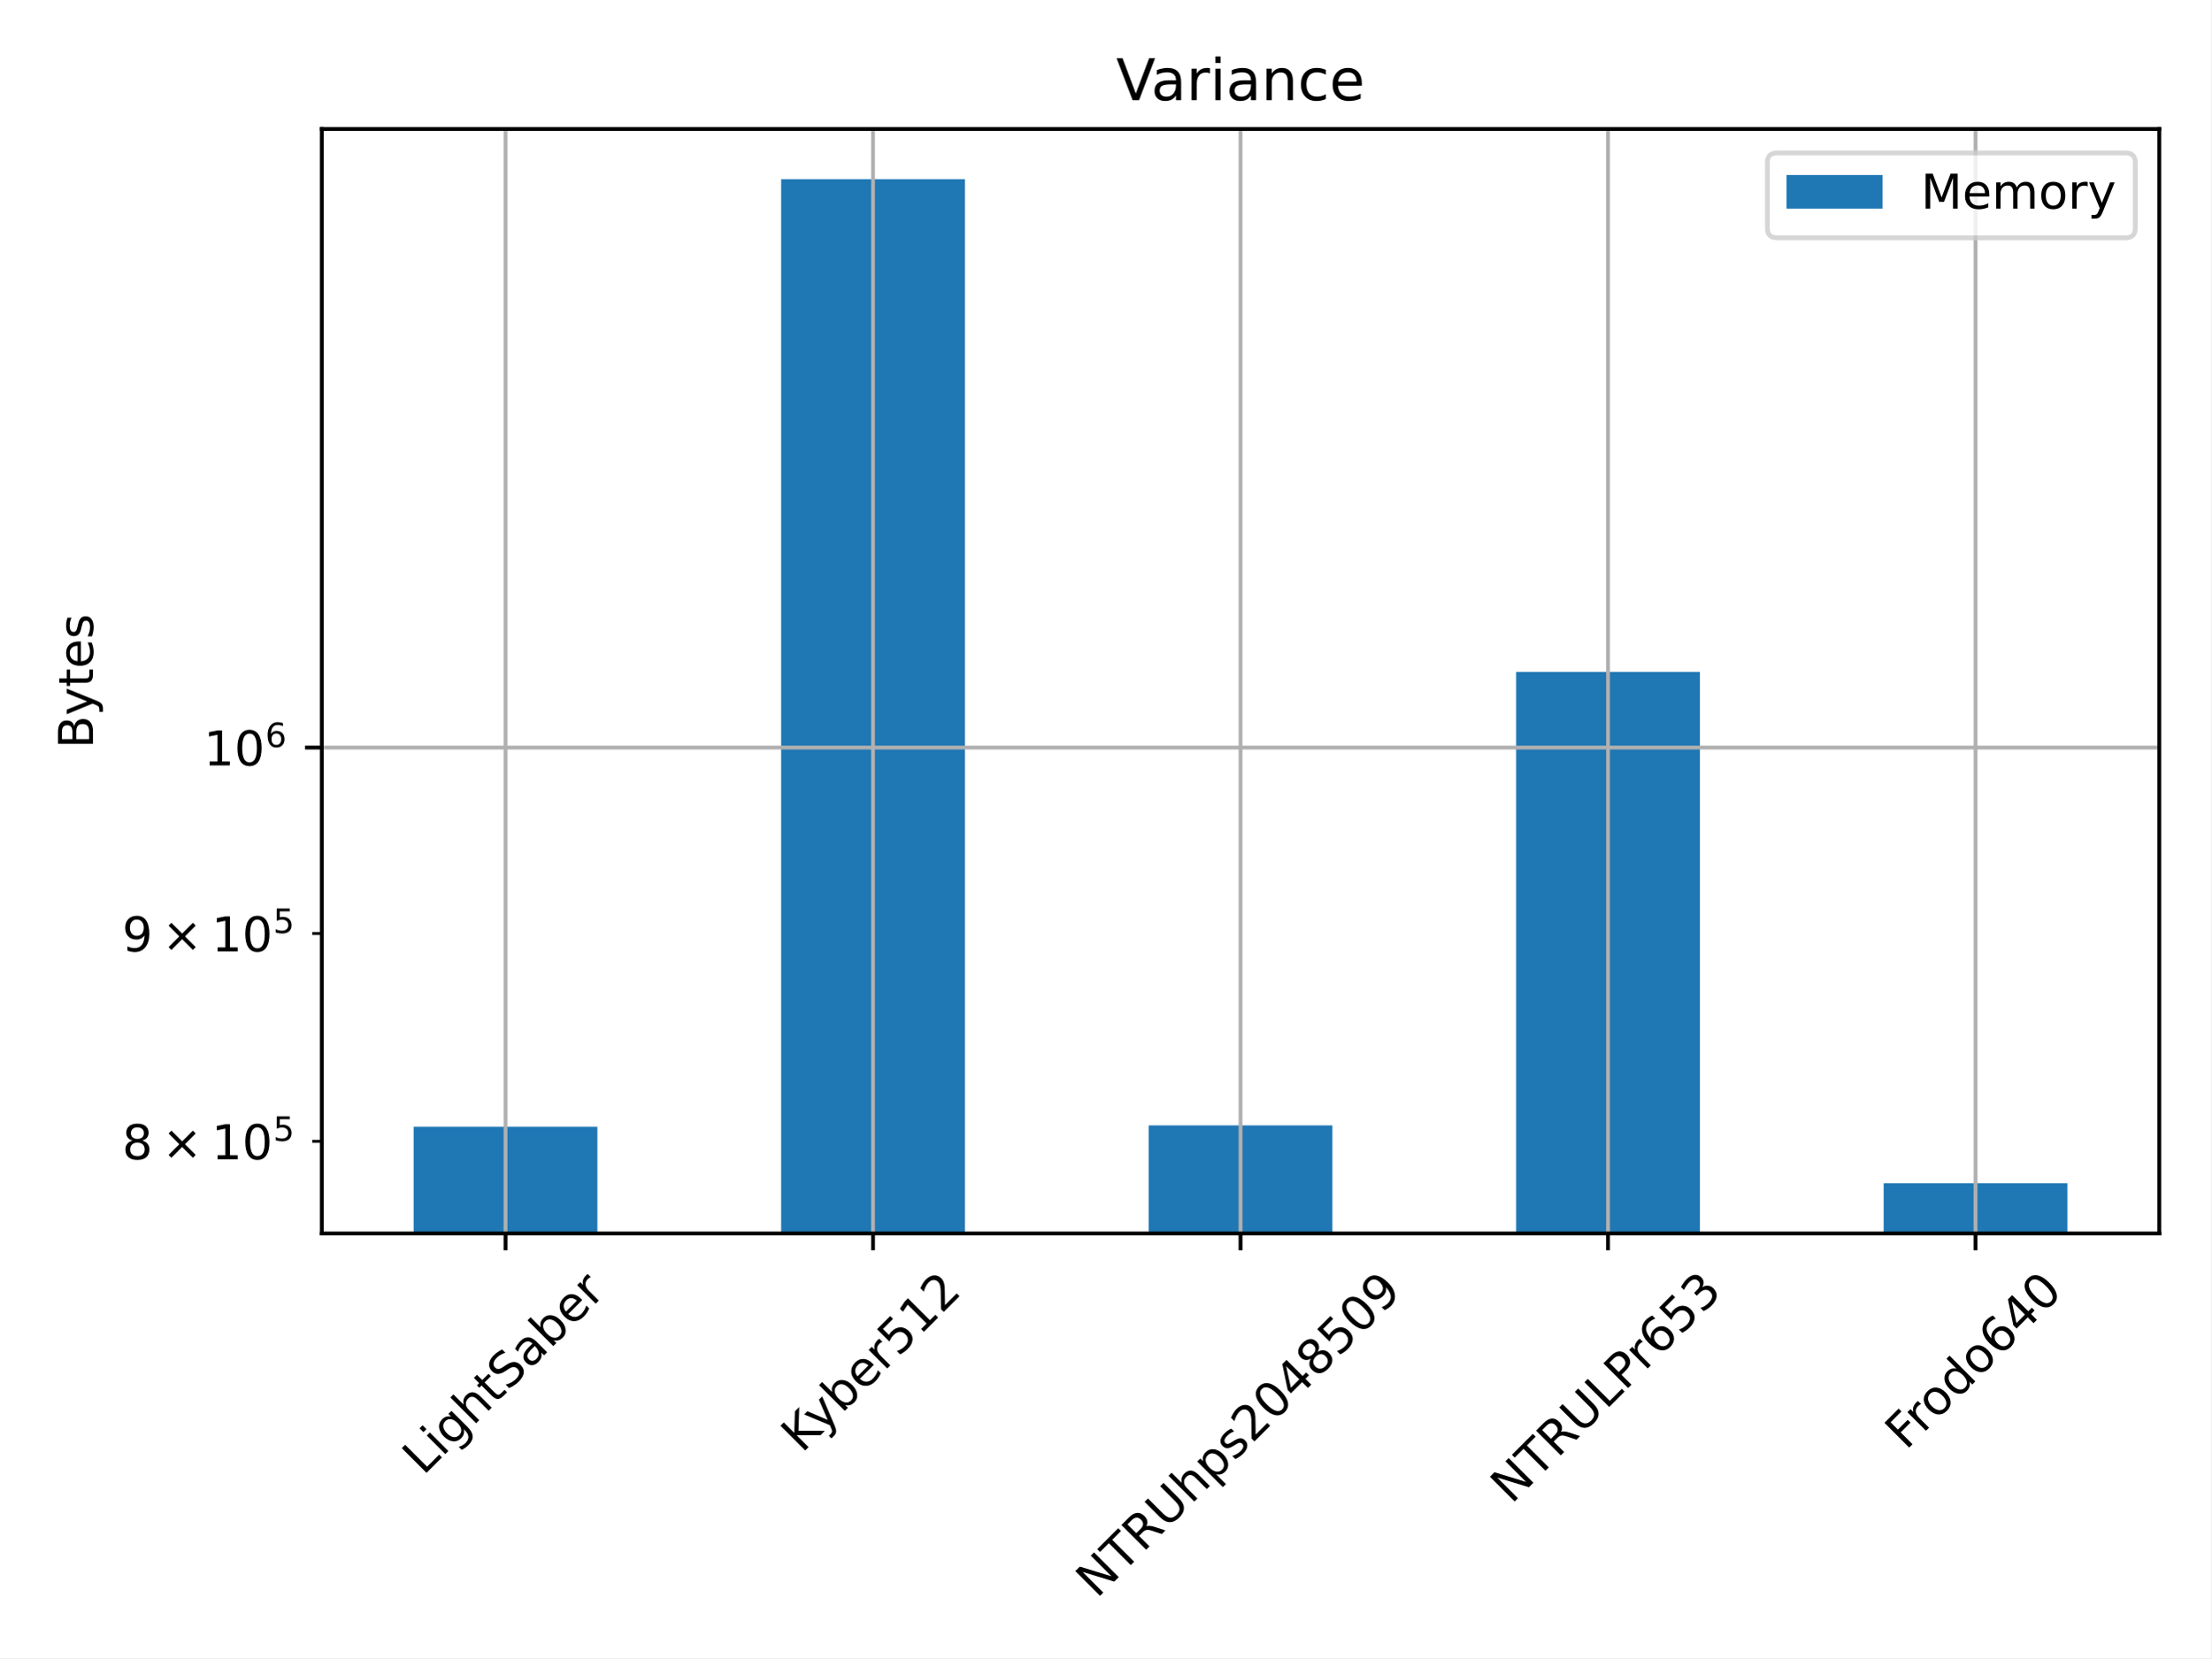
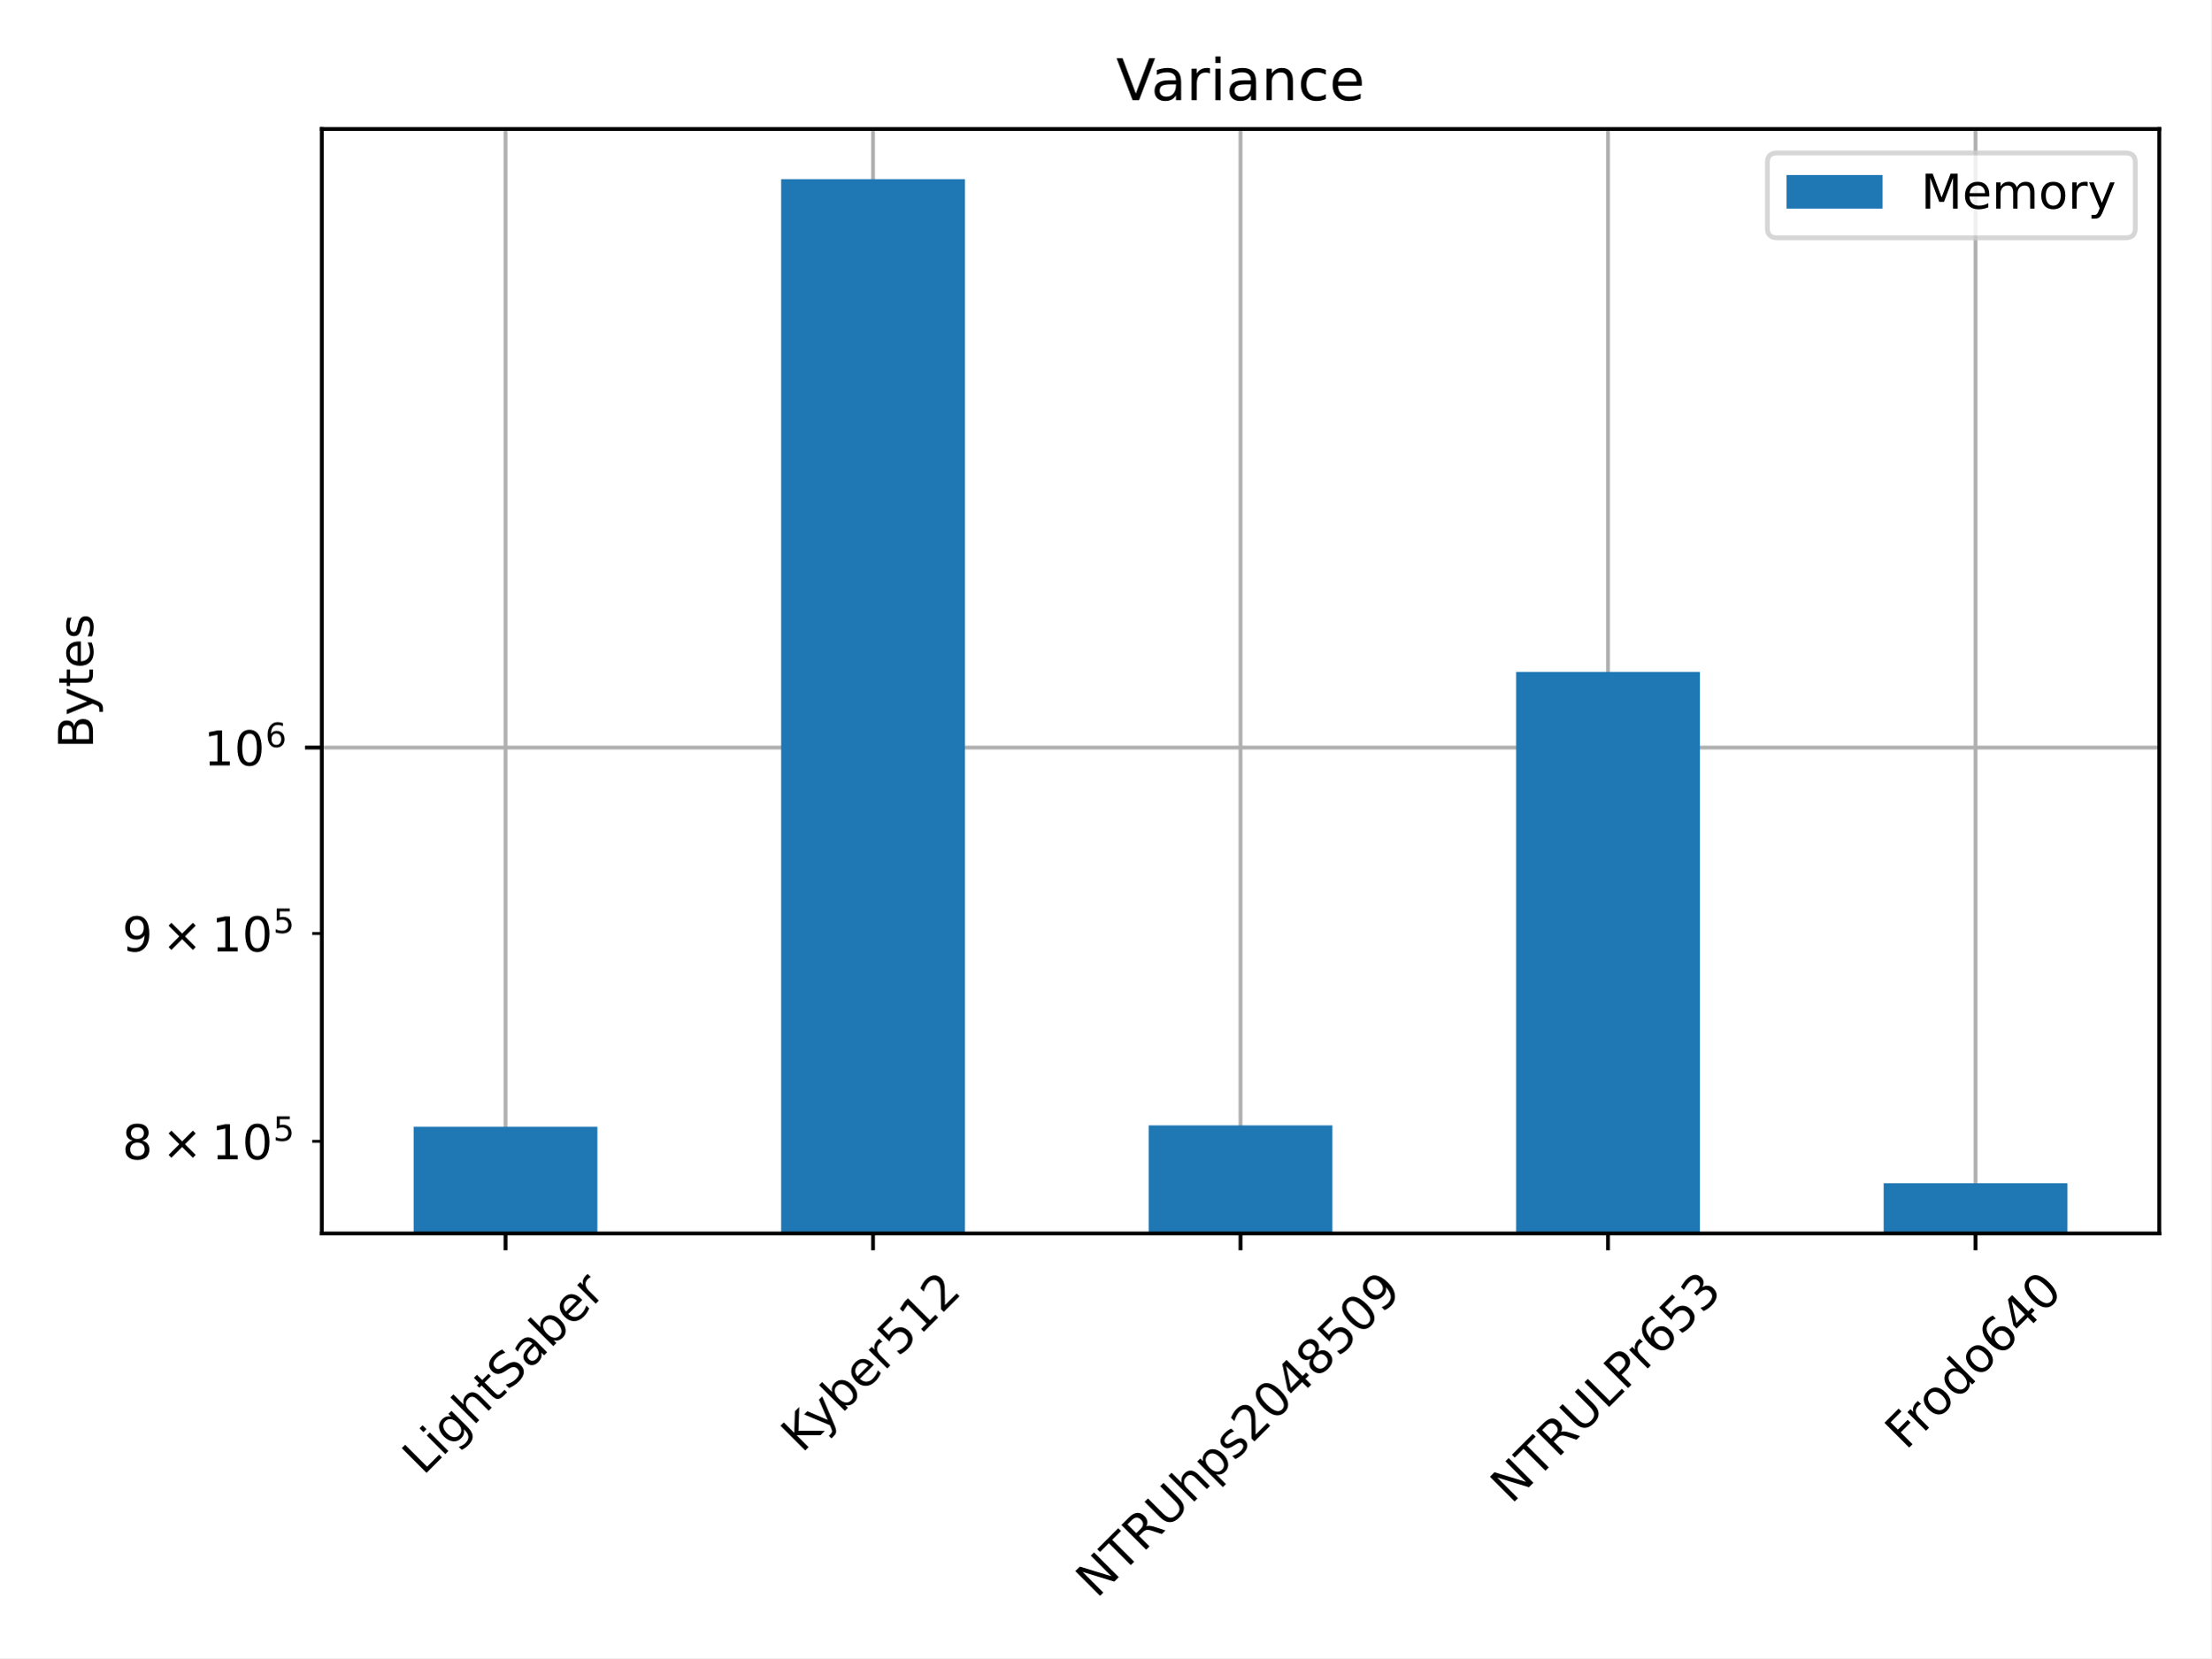
<svg xmlns="http://www.w3.org/2000/svg" xmlns:xlink="http://www.w3.org/1999/xlink" height="345.6pt" version="1.1" viewBox="0 0 460.8 345.6" width="460.8pt">
  <defs>
    <style type="text/css">*{stroke-linecap:butt;stroke-linejoin:round;}</style>
  </defs>
  <g id="figure_1">
    <g id="patch_1">
      <path d="M 0 345.6  L 460.8 345.6  L 460.8 0  L 0 0  z " style="fill:#ffffff;" />
    </g>
    <g id="axes_1">
      <g id="patch_2">
        <path d="M 67.055 257.096  L 450 257.096  L 450 26.88  L 67.055 26.88  z " style="fill:#ffffff;" />
      </g>
-       <g id="patch_3">
-         <path clip-path="url(#pfe0efc671c)" d="M 86.203 852179.202  L 124.497 852179.202  L 124.497 234.86  L 86.203 234.86  z " style="fill:#1f77b4;" />
-       </g>
-       <g id="patch_4">
-         <path clip-path="url(#pfe0efc671c)" d="M 162.792 852179.202  L 201.086 852179.202  L 201.086 37.344  L 162.792 37.344  z " style="fill:#1f77b4;" />
-       </g>
-       <g id="patch_5">
-         <path clip-path="url(#pfe0efc671c)" d="M 239.381 852179.202  L 277.675 852179.202  L 277.675 234.569  L 239.381 234.569  z " style="fill:#1f77b4;" />
-       </g>
-       <g id="patch_6">
-         <path clip-path="url(#pfe0efc671c)" d="M 315.969 852179.202  L 354.264 852179.202  L 354.264 140.051  L 315.969 140.051  z " style="fill:#1f77b4;" />
-       </g>
-       <g id="patch_7">
-         <path clip-path="url(#pfe0efc671c)" d="M 392.558 852179.202  L 430.853 852179.202  L 430.853 246.632  L 392.558 246.632  z " style="fill:#1f77b4;" />
-       </g>
      <g id="matplotlib.axis_1">
        <g id="xtick_1">
          <g id="line2d_1">
-             <path clip-path="url(#pfe0efc671c)" d="M 105.35 257.096  L 105.35 26.88  " style="fill:none;stroke:#b0b0b0;stroke-linecap:square;stroke-width:0.8;" />
+             <path clip-path="url(#p434afa854a)" d="M 105.35 257.096  L 105.35 26.88  " style="fill:none;stroke:#b0b0b0;stroke-linecap:square;stroke-width:0.8;" />
          </g>
          <g id="line2d_2">
            <defs>
-               <path d="M 0 0  L 0 3.5  " id="mba4f8ce46e" style="stroke:#000000;stroke-width:0.8;" />
-             </defs>
-             <g>
-               <use style="stroke:#000000;stroke-width:0.8;" x="105.35" xlink:href="#mba4f8ce46e" y="257.096" />
+               <path d="M 0 0  L 0 3.5  " id="m2028605ac9" style="stroke:#000000;stroke-width:0.8;" />
+             </defs>
+             <g>
+               <use style="stroke:#000000;stroke-width:0.8;" x="105.35" xlink:href="#m2028605ac9" y="257.096" />
            </g>
          </g>
          <g id="text_1">
            <g transform="translate(88.19321 307.6851)rotate(-45)scale(0.1 -0.1)">
              <defs>
                <path d="M 9.812 72.906  L 19.672 72.906  L 19.672 8.297  L 55.172 8.297  L 55.172 0  L 9.812 0  z " id="DejaVuSans-76" />
                <path d="M 9.422 54.688  L 18.406 54.688  L 18.406 0  L 9.422 0  z M 9.422 75.984  L 18.406 75.984  L 18.406 64.594  L 9.422 64.594  z " id="DejaVuSans-105" />
                <path d="M 45.406 27.984  Q 45.406 37.75 41.375 43.109  Q 37.359 48.484 30.078 48.484  Q 22.859 48.484 18.828 43.109  Q 14.797 37.75 14.797 27.984  Q 14.797 18.266 18.828 12.891  Q 22.859 7.516 30.078 7.516  Q 37.359 7.516 41.375 12.891  Q 45.406 18.266 45.406 27.984  z M 54.391 6.781  Q 54.391 -7.172 48.188 -13.984  Q 42 -20.797 29.203 -20.797  Q 24.469 -20.797 20.266 -20.094  Q 16.062 -19.391 12.109 -17.922  L 12.109 -9.188  Q 16.062 -11.328 19.922 -12.344  Q 23.781 -13.375 27.781 -13.375  Q 36.625 -13.375 41.016 -8.766  Q 45.406 -4.156 45.406 5.172  L 45.406 9.625  Q 42.625 4.781 38.281 2.391  Q 33.938 0 27.875 0  Q 17.828 0 11.672 7.656  Q 5.516 15.328 5.516 27.984  Q 5.516 40.672 11.672 48.328  Q 17.828 56 27.875 56  Q 33.938 56 38.281 53.609  Q 42.625 51.219 45.406 46.391  L 45.406 54.688  L 54.391 54.688  z " id="DejaVuSans-103" />
                <path d="M 54.891 33.016  L 54.891 0  L 45.906 0  L 45.906 32.719  Q 45.906 40.484 42.875 44.328  Q 39.844 48.188 33.797 48.188  Q 26.516 48.188 22.312 43.547  Q 18.109 38.922 18.109 30.906  L 18.109 0  L 9.078 0  L 9.078 75.984  L 18.109 75.984  L 18.109 46.188  Q 21.344 51.125 25.703 53.562  Q 30.078 56 35.797 56  Q 45.219 56 50.047 50.172  Q 54.891 44.344 54.891 33.016  z " id="DejaVuSans-104" />
                <path d="M 18.312 70.219  L 18.312 54.688  L 36.812 54.688  L 36.812 47.703  L 18.312 47.703  L 18.312 18.016  Q 18.312 11.328 20.141 9.422  Q 21.969 7.516 27.594 7.516  L 36.812 7.516  L 36.812 0  L 27.594 0  Q 17.188 0 13.234 3.875  Q 9.281 7.766 9.281 18.016  L 9.281 47.703  L 2.688 47.703  L 2.688 54.688  L 9.281 54.688  L 9.281 70.219  z " id="DejaVuSans-116" />
                <path d="M 53.516 70.516  L 53.516 60.891  Q 47.906 63.578 42.922 64.891  Q 37.938 66.219 33.297 66.219  Q 25.25 66.219 20.875 63.094  Q 16.5 59.969 16.5 54.203  Q 16.5 49.359 19.406 46.891  Q 22.312 44.438 30.422 42.922  L 36.375 41.703  Q 47.406 39.594 52.656 34.297  Q 57.906 29 57.906 20.125  Q 57.906 9.516 50.797 4.047  Q 43.703 -1.422 29.984 -1.422  Q 24.812 -1.422 18.969 -0.25  Q 13.141 0.922 6.891 3.219  L 6.891 13.375  Q 12.891 10.016 18.656 8.297  Q 24.422 6.594 29.984 6.594  Q 38.422 6.594 43.016 9.906  Q 47.609 13.234 47.609 19.391  Q 47.609 24.75 44.312 27.781  Q 41.016 30.812 33.5 32.328  L 27.484 33.5  Q 16.453 35.688 11.516 40.375  Q 6.594 45.062 6.594 53.422  Q 6.594 63.094 13.406 68.656  Q 20.219 74.219 32.172 74.219  Q 37.312 74.219 42.625 73.281  Q 47.953 72.359 53.516 70.516  z " id="DejaVuSans-83" />
                <path d="M 34.281 27.484  Q 23.391 27.484 19.188 25  Q 14.984 22.516 14.984 16.5  Q 14.984 11.719 18.141 8.906  Q 21.297 6.109 26.703 6.109  Q 34.188 6.109 38.703 11.406  Q 43.219 16.703 43.219 25.484  L 43.219 27.484  z M 52.203 31.203  L 52.203 0  L 43.219 0  L 43.219 8.297  Q 40.141 3.328 35.547 0.953  Q 30.953 -1.422 24.312 -1.422  Q 15.922 -1.422 10.953 3.297  Q 6 8.016 6 15.922  Q 6 25.141 12.172 29.828  Q 18.359 34.516 30.609 34.516  L 43.219 34.516  L 43.219 35.406  Q 43.219 41.609 39.141 45  Q 35.062 48.391 27.688 48.391  Q 23 48.391 18.547 47.266  Q 14.109 46.141 10.016 43.891  L 10.016 52.203  Q 14.938 54.109 19.578 55.047  Q 24.219 56 28.609 56  Q 40.484 56 46.344 49.844  Q 52.203 43.703 52.203 31.203  z " id="DejaVuSans-97" />
                <path d="M 48.688 27.297  Q 48.688 37.203 44.609 42.844  Q 40.531 48.484 33.406 48.484  Q 26.266 48.484 22.188 42.844  Q 18.109 37.203 18.109 27.297  Q 18.109 17.391 22.188 11.75  Q 26.266 6.109 33.406 6.109  Q 40.531 6.109 44.609 11.75  Q 48.688 17.391 48.688 27.297  z M 18.109 46.391  Q 20.953 51.266 25.266 53.625  Q 29.594 56 35.594 56  Q 45.562 56 51.781 48.094  Q 58.016 40.188 58.016 27.297  Q 58.016 14.406 51.781 6.484  Q 45.562 -1.422 35.594 -1.422  Q 29.594 -1.422 25.266 0.953  Q 20.953 3.328 18.109 8.203  L 18.109 0  L 9.078 0  L 9.078 75.984  L 18.109 75.984  z " id="DejaVuSans-98" />
                <path d="M 56.203 29.594  L 56.203 25.203  L 14.891 25.203  Q 15.484 15.922 20.484 11.062  Q 25.484 6.203 34.422 6.203  Q 39.594 6.203 44.453 7.469  Q 49.312 8.734 54.109 11.281  L 54.109 2.781  Q 49.266 0.734 44.188 -0.344  Q 39.109 -1.422 33.891 -1.422  Q 20.797 -1.422 13.156 6.188  Q 5.516 13.812 5.516 26.812  Q 5.516 40.234 12.766 48.109  Q 20.016 56 32.328 56  Q 43.359 56 49.781 48.891  Q 56.203 41.797 56.203 29.594  z M 47.219 32.234  Q 47.125 39.594 43.094 43.984  Q 39.062 48.391 32.422 48.391  Q 24.906 48.391 20.391 44.141  Q 15.875 39.891 15.188 32.172  z " id="DejaVuSans-101" />
                <path d="M 41.109 46.297  Q 39.594 47.172 37.812 47.578  Q 36.031 48 33.891 48  Q 26.266 48 22.188 43.047  Q 18.109 38.094 18.109 28.812  L 18.109 0  L 9.078 0  L 9.078 54.688  L 18.109 54.688  L 18.109 46.188  Q 20.953 51.172 25.484 53.578  Q 30.031 56 36.531 56  Q 37.453 56 38.578 55.875  Q 39.703 55.766 41.062 55.516  z " id="DejaVuSans-114" />
              </defs>
              <use xlink:href="#DejaVuSans-76" />
              <use x="55.713" xlink:href="#DejaVuSans-105" />
              <use x="83.496" xlink:href="#DejaVuSans-103" />
              <use x="146.973" xlink:href="#DejaVuSans-104" />
              <use x="210.352" xlink:href="#DejaVuSans-116" />
              <use x="249.561" xlink:href="#DejaVuSans-83" />
              <use x="313.037" xlink:href="#DejaVuSans-97" />
              <use x="374.316" xlink:href="#DejaVuSans-98" />
              <use x="437.793" xlink:href="#DejaVuSans-101" />
              <use x="499.316" xlink:href="#DejaVuSans-114" />
            </g>
          </g>
        </g>
        <g id="xtick_2">
          <g id="line2d_3">
-             <path clip-path="url(#pfe0efc671c)" d="M 181.939 257.096  L 181.939 26.88  " style="fill:none;stroke:#b0b0b0;stroke-linecap:square;stroke-width:0.8;" />
+             <path clip-path="url(#p434afa854a)" d="M 181.939 257.096  L 181.939 26.88  " style="fill:none;stroke:#b0b0b0;stroke-linecap:square;stroke-width:0.8;" />
          </g>
          <g id="line2d_4">
            <g>
-               <use style="stroke:#000000;stroke-width:0.8;" x="181.939" xlink:href="#mba4f8ce46e" y="257.096" />
+               <use style="stroke:#000000;stroke-width:0.8;" x="181.939" xlink:href="#m2028605ac9" y="257.096" />
            </g>
          </g>
          <g id="text_2">
            <g transform="translate(167.1134 303.0226)rotate(-45)scale(0.1 -0.1)">
              <defs>
                <path d="M 9.812 72.906  L 19.672 72.906  L 19.672 42.094  L 52.391 72.906  L 65.094 72.906  L 28.906 38.922  L 67.672 0  L 54.688 0  L 19.672 35.109  L 19.672 0  L 9.812 0  z " id="DejaVuSans-75" />
                <path d="M 32.172 -5.078  Q 28.375 -14.844 24.75 -17.812  Q 21.141 -20.797 15.094 -20.797  L 7.906 -20.797  L 7.906 -13.281  L 13.188 -13.281  Q 16.891 -13.281 18.938 -11.516  Q 21 -9.766 23.484 -3.219  L 25.094 0.875  L 2.984 54.688  L 12.5 54.688  L 29.594 11.922  L 46.688 54.688  L 56.203 54.688  z " id="DejaVuSans-121" />
                <path d="M 10.797 72.906  L 49.516 72.906  L 49.516 64.594  L 19.828 64.594  L 19.828 46.734  Q 21.969 47.469 24.109 47.828  Q 26.266 48.188 28.422 48.188  Q 40.625 48.188 47.75 41.5  Q 54.891 34.812 54.891 23.391  Q 54.891 11.625 47.562 5.094  Q 40.234 -1.422 26.906 -1.422  Q 22.312 -1.422 17.547 -0.641  Q 12.797 0.141 7.719 1.703  L 7.719 11.625  Q 12.109 9.234 16.797 8.062  Q 21.484 6.891 26.703 6.891  Q 35.156 6.891 40.078 11.328  Q 45.016 15.766 45.016 23.391  Q 45.016 31 40.078 35.438  Q 35.156 39.891 26.703 39.891  Q 22.75 39.891 18.812 39.016  Q 14.891 38.141 10.797 36.281  z " id="DejaVuSans-53" />
                <path d="M 12.406 8.297  L 28.516 8.297  L 28.516 63.922  L 10.984 60.406  L 10.984 69.391  L 28.422 72.906  L 38.281 72.906  L 38.281 8.297  L 54.391 8.297  L 54.391 0  L 12.406 0  z " id="DejaVuSans-49" />
                <path d="M 19.188 8.297  L 53.609 8.297  L 53.609 0  L 7.328 0  L 7.328 8.297  Q 12.938 14.109 22.625 23.891  Q 32.328 33.688 34.812 36.531  Q 39.547 41.844 41.422 45.531  Q 43.312 49.219 43.312 52.781  Q 43.312 58.594 39.234 62.25  Q 35.156 65.922 28.609 65.922  Q 23.969 65.922 18.812 64.312  Q 13.672 62.703 7.812 59.422  L 7.812 69.391  Q 13.766 71.781 18.938 73  Q 24.125 74.219 28.422 74.219  Q 39.75 74.219 46.484 68.547  Q 53.219 62.891 53.219 53.422  Q 53.219 48.922 51.531 44.891  Q 49.859 40.875 45.406 35.406  Q 44.188 33.984 37.641 27.219  Q 31.109 20.453 19.188 8.297  z " id="DejaVuSans-50" />
              </defs>
              <use xlink:href="#DejaVuSans-75" />
              <use x="58.326" xlink:href="#DejaVuSans-121" />
              <use x="117.506" xlink:href="#DejaVuSans-98" />
              <use x="180.982" xlink:href="#DejaVuSans-101" />
              <use x="242.506" xlink:href="#DejaVuSans-114" />
              <use x="283.619" xlink:href="#DejaVuSans-53" />
              <use x="347.242" xlink:href="#DejaVuSans-49" />
              <use x="410.865" xlink:href="#DejaVuSans-50" />
            </g>
          </g>
        </g>
        <g id="xtick_3">
          <g id="line2d_5">
-             <path clip-path="url(#pfe0efc671c)" d="M 258.528 257.096  L 258.528 26.88  " style="fill:none;stroke:#b0b0b0;stroke-linecap:square;stroke-width:0.8;" />
+             <path clip-path="url(#p434afa854a)" d="M 258.528 257.096  L 258.528 26.88  " style="fill:none;stroke:#b0b0b0;stroke-linecap:square;stroke-width:0.8;" />
          </g>
          <g id="line2d_6">
            <g>
-               <use style="stroke:#000000;stroke-width:0.8;" x="258.528" xlink:href="#mba4f8ce46e" y="257.096" />
+               <use style="stroke:#000000;stroke-width:0.8;" x="258.528" xlink:href="#m2028605ac9" y="257.096" />
            </g>
          </g>
          <g id="text_3">
            <g transform="translate(228.5569 333.3133)rotate(-45)scale(0.1 -0.1)">
              <defs>
                <path d="M 9.812 72.906  L 23.094 72.906  L 55.422 11.922  L 55.422 72.906  L 64.984 72.906  L 64.984 0  L 51.703 0  L 19.391 60.984  L 19.391 0  L 9.812 0  z " id="DejaVuSans-78" />
                <path d="M -0.297 72.906  L 61.375 72.906  L 61.375 64.594  L 35.5 64.594  L 35.5 0  L 25.594 0  L 25.594 64.594  L -0.297 64.594  z " id="DejaVuSans-84" />
                <path d="M 44.391 34.188  Q 47.562 33.109 50.562 29.594  Q 53.562 26.078 56.594 19.922  L 66.609 0  L 56 0  L 46.688 18.703  Q 43.062 26.031 39.672 28.422  Q 36.281 30.812 30.422 30.812  L 19.672 30.812  L 19.672 0  L 9.812 0  L 9.812 72.906  L 32.078 72.906  Q 44.578 72.906 50.734 67.672  Q 56.891 62.453 56.891 51.906  Q 56.891 45.016 53.688 40.469  Q 50.484 35.938 44.391 34.188  z M 19.672 64.797  L 19.672 38.922  L 32.078 38.922  Q 39.203 38.922 42.844 42.219  Q 46.484 45.516 46.484 51.906  Q 46.484 58.297 42.844 61.547  Q 39.203 64.797 32.078 64.797  z " id="DejaVuSans-82" />
                <path d="M 8.688 72.906  L 18.609 72.906  L 18.609 28.609  Q 18.609 16.891 22.844 11.734  Q 27.094 6.594 36.625 6.594  Q 46.094 6.594 50.344 11.734  Q 54.594 16.891 54.594 28.609  L 54.594 72.906  L 64.5 72.906  L 64.5 27.391  Q 64.5 13.141 57.438 5.859  Q 50.391 -1.422 36.625 -1.422  Q 22.797 -1.422 15.734 5.859  Q 8.688 13.141 8.688 27.391  z " id="DejaVuSans-85" />
                <path d="M 18.109 8.203  L 18.109 -20.797  L 9.078 -20.797  L 9.078 54.688  L 18.109 54.688  L 18.109 46.391  Q 20.953 51.266 25.266 53.625  Q 29.594 56 35.594 56  Q 45.562 56 51.781 48.094  Q 58.016 40.188 58.016 27.297  Q 58.016 14.406 51.781 6.484  Q 45.562 -1.422 35.594 -1.422  Q 29.594 -1.422 25.266 0.953  Q 20.953 3.328 18.109 8.203  z M 48.688 27.297  Q 48.688 37.203 44.609 42.844  Q 40.531 48.484 33.406 48.484  Q 26.266 48.484 22.188 42.844  Q 18.109 37.203 18.109 27.297  Q 18.109 17.391 22.188 11.75  Q 26.266 6.109 33.406 6.109  Q 40.531 6.109 44.609 11.75  Q 48.688 17.391 48.688 27.297  z " id="DejaVuSans-112" />
                <path d="M 44.281 53.078  L 44.281 44.578  Q 40.484 46.531 36.375 47.5  Q 32.281 48.484 27.875 48.484  Q 21.188 48.484 17.844 46.438  Q 14.5 44.391 14.5 40.281  Q 14.5 37.156 16.891 35.375  Q 19.281 33.594 26.516 31.984  L 29.594 31.297  Q 39.156 29.25 43.188 25.516  Q 47.219 21.781 47.219 15.094  Q 47.219 7.469 41.188 3.016  Q 35.156 -1.422 24.609 -1.422  Q 20.219 -1.422 15.453 -0.562  Q 10.688 0.297 5.422 2  L 5.422 11.281  Q 10.406 8.688 15.234 7.391  Q 20.062 6.109 24.812 6.109  Q 31.156 6.109 34.562 8.281  Q 37.984 10.453 37.984 14.406  Q 37.984 18.062 35.516 20.016  Q 33.062 21.969 24.703 23.781  L 21.578 24.516  Q 13.234 26.266 9.516 29.906  Q 5.812 33.547 5.812 39.891  Q 5.812 47.609 11.281 51.797  Q 16.75 56 26.812 56  Q 31.781 56 36.172 55.266  Q 40.578 54.547 44.281 53.078  z " id="DejaVuSans-115" />
                <path d="M 31.781 66.406  Q 24.172 66.406 20.328 58.906  Q 16.5 51.422 16.5 36.375  Q 16.5 21.391 20.328 13.891  Q 24.172 6.391 31.781 6.391  Q 39.453 6.391 43.281 13.891  Q 47.125 21.391 47.125 36.375  Q 47.125 51.422 43.281 58.906  Q 39.453 66.406 31.781 66.406  z M 31.781 74.219  Q 44.047 74.219 50.516 64.516  Q 56.984 54.828 56.984 36.375  Q 56.984 17.969 50.516 8.266  Q 44.047 -1.422 31.781 -1.422  Q 19.531 -1.422 13.062 8.266  Q 6.594 17.969 6.594 36.375  Q 6.594 54.828 13.062 64.516  Q 19.531 74.219 31.781 74.219  z " id="DejaVuSans-48" />
                <path d="M 37.797 64.312  L 12.891 25.391  L 37.797 25.391  z M 35.203 72.906  L 47.609 72.906  L 47.609 25.391  L 58.016 25.391  L 58.016 17.188  L 47.609 17.188  L 47.609 0  L 37.797 0  L 37.797 17.188  L 4.891 17.188  L 4.891 26.703  z " id="DejaVuSans-52" />
                <path d="M 31.781 34.625  Q 24.75 34.625 20.719 30.859  Q 16.703 27.094 16.703 20.516  Q 16.703 13.922 20.719 10.156  Q 24.75 6.391 31.781 6.391  Q 38.812 6.391 42.859 10.172  Q 46.922 13.969 46.922 20.516  Q 46.922 27.094 42.891 30.859  Q 38.875 34.625 31.781 34.625  z M 21.922 38.812  Q 15.578 40.375 12.031 44.719  Q 8.5 49.078 8.5 55.328  Q 8.5 64.062 14.719 69.141  Q 20.953 74.219 31.781 74.219  Q 42.672 74.219 48.875 69.141  Q 55.078 64.062 55.078 55.328  Q 55.078 49.078 51.531 44.719  Q 48 40.375 41.703 38.812  Q 48.828 37.156 52.797 32.312  Q 56.781 27.484 56.781 20.516  Q 56.781 9.906 50.312 4.234  Q 43.844 -1.422 31.781 -1.422  Q 19.734 -1.422 13.25 4.234  Q 6.781 9.906 6.781 20.516  Q 6.781 27.484 10.781 32.312  Q 14.797 37.156 21.922 38.812  z M 18.312 54.391  Q 18.312 48.734 21.844 45.562  Q 25.391 42.391 31.781 42.391  Q 38.141 42.391 41.719 45.562  Q 45.312 48.734 45.312 54.391  Q 45.312 60.062 41.719 63.234  Q 38.141 66.406 31.781 66.406  Q 25.391 66.406 21.844 63.234  Q 18.312 60.062 18.312 54.391  z " id="DejaVuSans-56" />
                <path d="M 10.984 1.516  L 10.984 10.5  Q 14.703 8.734 18.5 7.812  Q 22.312 6.891 25.984 6.891  Q 35.75 6.891 40.891 13.453  Q 46.047 20.016 46.781 33.406  Q 43.953 29.203 39.594 26.953  Q 35.25 24.703 29.984 24.703  Q 19.047 24.703 12.672 31.312  Q 6.297 37.938 6.297 49.422  Q 6.297 60.641 12.938 67.422  Q 19.578 74.219 30.609 74.219  Q 43.266 74.219 49.922 64.516  Q 56.594 54.828 56.594 36.375  Q 56.594 19.141 48.406 8.859  Q 40.234 -1.422 26.422 -1.422  Q 22.703 -1.422 18.891 -0.688  Q 15.094 0.047 10.984 1.516  z M 30.609 32.422  Q 37.25 32.422 41.125 36.953  Q 45.016 41.5 45.016 49.422  Q 45.016 57.281 41.125 61.844  Q 37.25 66.406 30.609 66.406  Q 23.969 66.406 20.094 61.844  Q 16.219 57.281 16.219 49.422  Q 16.219 41.5 20.094 36.953  Q 23.969 32.422 30.609 32.422  z " id="DejaVuSans-57" />
              </defs>
              <use xlink:href="#DejaVuSans-78" />
              <use x="74.805" xlink:href="#DejaVuSans-84" />
              <use x="135.889" xlink:href="#DejaVuSans-82" />
              <use x="205.371" xlink:href="#DejaVuSans-85" />
              <use x="278.564" xlink:href="#DejaVuSans-104" />
              <use x="341.943" xlink:href="#DejaVuSans-112" />
              <use x="405.42" xlink:href="#DejaVuSans-115" />
              <use x="457.52" xlink:href="#DejaVuSans-50" />
              <use x="521.143" xlink:href="#DejaVuSans-48" />
              <use x="584.766" xlink:href="#DejaVuSans-52" />
              <use x="648.389" xlink:href="#DejaVuSans-56" />
              <use x="712.012" xlink:href="#DejaVuSans-53" />
              <use x="775.635" xlink:href="#DejaVuSans-48" />
              <use x="839.258" xlink:href="#DejaVuSans-57" />
            </g>
          </g>
        </g>
        <g id="xtick_4">
          <g id="line2d_7">
-             <path clip-path="url(#pfe0efc671c)" d="M 335.117 257.096  L 335.117 26.88  " style="fill:none;stroke:#b0b0b0;stroke-linecap:square;stroke-width:0.8;" />
+             <path clip-path="url(#p434afa854a)" d="M 335.117 257.096  L 335.117 26.88  " style="fill:none;stroke:#b0b0b0;stroke-linecap:square;stroke-width:0.8;" />
          </g>
          <g id="line2d_8">
            <g>
-               <use style="stroke:#000000;stroke-width:0.8;" x="335.117" xlink:href="#mba4f8ce46e" y="257.096" />
+               <use style="stroke:#000000;stroke-width:0.8;" x="335.117" xlink:href="#m2028605ac9" y="257.096" />
            </g>
          </g>
          <g id="text_4">
            <g transform="translate(314.9774 313.6502)rotate(-45)scale(0.1 -0.1)">
              <defs>
                <path d="M 19.672 64.797  L 19.672 37.406  L 32.078 37.406  Q 38.969 37.406 42.719 40.969  Q 46.484 44.531 46.484 51.125  Q 46.484 57.672 42.719 61.234  Q 38.969 64.797 32.078 64.797  z M 9.812 72.906  L 32.078 72.906  Q 44.344 72.906 50.609 67.359  Q 56.891 61.812 56.891 51.125  Q 56.891 40.328 50.609 34.812  Q 44.344 29.297 32.078 29.297  L 19.672 29.297  L 19.672 0  L 9.812 0  z " id="DejaVuSans-80" />
                <path d="M 33.016 40.375  Q 26.375 40.375 22.484 35.828  Q 18.609 31.297 18.609 23.391  Q 18.609 15.531 22.484 10.953  Q 26.375 6.391 33.016 6.391  Q 39.656 6.391 43.531 10.953  Q 47.406 15.531 47.406 23.391  Q 47.406 31.297 43.531 35.828  Q 39.656 40.375 33.016 40.375  z M 52.594 71.297  L 52.594 62.312  Q 48.875 64.062 45.094 64.984  Q 41.312 65.922 37.594 65.922  Q 27.828 65.922 22.672 59.328  Q 17.531 52.734 16.797 39.406  Q 19.672 43.656 24.016 45.922  Q 28.375 48.188 33.594 48.188  Q 44.578 48.188 50.953 41.516  Q 57.328 34.859 57.328 23.391  Q 57.328 12.156 50.688 5.359  Q 44.047 -1.422 33.016 -1.422  Q 20.359 -1.422 13.672 8.266  Q 6.984 17.969 6.984 36.375  Q 6.984 53.656 15.188 63.938  Q 23.391 74.219 37.203 74.219  Q 40.922 74.219 44.703 73.484  Q 48.484 72.75 52.594 71.297  z " id="DejaVuSans-54" />
                <path d="M 40.578 39.312  Q 47.656 37.797 51.625 33  Q 55.609 28.219 55.609 21.188  Q 55.609 10.406 48.188 4.484  Q 40.766 -1.422 27.094 -1.422  Q 22.516 -1.422 17.656 -0.516  Q 12.797 0.391 7.625 2.203  L 7.625 11.719  Q 11.719 9.328 16.594 8.109  Q 21.484 6.891 26.812 6.891  Q 36.078 6.891 40.938 10.547  Q 45.797 14.203 45.797 21.188  Q 45.797 27.641 41.281 31.266  Q 36.766 34.906 28.719 34.906  L 20.219 34.906  L 20.219 43.016  L 29.109 43.016  Q 36.375 43.016 40.234 45.922  Q 44.094 48.828 44.094 54.297  Q 44.094 59.906 40.109 62.906  Q 36.141 65.922 28.719 65.922  Q 24.656 65.922 20.016 65.031  Q 15.375 64.156 9.812 62.312  L 9.812 71.094  Q 15.438 72.656 20.344 73.438  Q 25.25 74.219 29.594 74.219  Q 40.828 74.219 47.359 69.109  Q 53.906 64.016 53.906 55.328  Q 53.906 49.266 50.438 45.094  Q 46.969 40.922 40.578 39.312  z " id="DejaVuSans-51" />
              </defs>
              <use xlink:href="#DejaVuSans-78" />
              <use x="74.805" xlink:href="#DejaVuSans-84" />
              <use x="135.889" xlink:href="#DejaVuSans-82" />
              <use x="205.371" xlink:href="#DejaVuSans-85" />
              <use x="278.564" xlink:href="#DejaVuSans-76" />
              <use x="334.277" xlink:href="#DejaVuSans-80" />
              <use x="392.83" xlink:href="#DejaVuSans-114" />
              <use x="433.943" xlink:href="#DejaVuSans-54" />
              <use x="497.566" xlink:href="#DejaVuSans-53" />
              <use x="561.189" xlink:href="#DejaVuSans-51" />
            </g>
          </g>
        </g>
        <g id="xtick_5">
          <g id="line2d_9">
-             <path clip-path="url(#pfe0efc671c)" d="M 411.706 257.096  L 411.706 26.88  " style="fill:none;stroke:#b0b0b0;stroke-linecap:square;stroke-width:0.8;" />
+             <path clip-path="url(#p434afa854a)" d="M 411.706 257.096  L 411.706 26.88  " style="fill:none;stroke:#b0b0b0;stroke-linecap:square;stroke-width:0.8;" />
          </g>
          <g id="line2d_10">
            <g>
-               <use style="stroke:#000000;stroke-width:0.8;" x="411.706" xlink:href="#mba4f8ce46e" y="257.096" />
+               <use style="stroke:#000000;stroke-width:0.8;" x="411.706" xlink:href="#m2028605ac9" y="257.096" />
            </g>
          </g>
          <g id="text_5">
            <g transform="translate(397.1861 302.4105)rotate(-45)scale(0.1 -0.1)">
              <defs>
                <path d="M 9.812 72.906  L 51.703 72.906  L 51.703 64.594  L 19.672 64.594  L 19.672 43.109  L 48.578 43.109  L 48.578 34.812  L 19.672 34.812  L 19.672 0  L 9.812 0  z " id="DejaVuSans-70" />
                <path d="M 30.609 48.391  Q 23.391 48.391 19.188 42.75  Q 14.984 37.109 14.984 27.297  Q 14.984 17.484 19.156 11.844  Q 23.344 6.203 30.609 6.203  Q 37.797 6.203 41.984 11.859  Q 46.188 17.531 46.188 27.297  Q 46.188 37.016 41.984 42.703  Q 37.797 48.391 30.609 48.391  z M 30.609 56  Q 42.328 56 49.016 48.375  Q 55.719 40.766 55.719 27.297  Q 55.719 13.875 49.016 6.219  Q 42.328 -1.422 30.609 -1.422  Q 18.844 -1.422 12.172 6.219  Q 5.516 13.875 5.516 27.297  Q 5.516 40.766 12.172 48.375  Q 18.844 56 30.609 56  z " id="DejaVuSans-111" />
                <path d="M 45.406 46.391  L 45.406 75.984  L 54.391 75.984  L 54.391 0  L 45.406 0  L 45.406 8.203  Q 42.578 3.328 38.25 0.953  Q 33.938 -1.422 27.875 -1.422  Q 17.969 -1.422 11.734 6.484  Q 5.516 14.406 5.516 27.297  Q 5.516 40.188 11.734 48.094  Q 17.969 56 27.875 56  Q 33.938 56 38.25 53.625  Q 42.578 51.266 45.406 46.391  z M 14.797 27.297  Q 14.797 17.391 18.875 11.75  Q 22.953 6.109 30.078 6.109  Q 37.203 6.109 41.297 11.75  Q 45.406 17.391 45.406 27.297  Q 45.406 37.203 41.297 42.844  Q 37.203 48.484 30.078 48.484  Q 22.953 48.484 18.875 42.844  Q 14.797 37.203 14.797 27.297  z " id="DejaVuSans-100" />
              </defs>
              <use xlink:href="#DejaVuSans-70" />
              <use x="50.27" xlink:href="#DejaVuSans-114" />
              <use x="89.133" xlink:href="#DejaVuSans-111" />
              <use x="150.314" xlink:href="#DejaVuSans-100" />
              <use x="213.791" xlink:href="#DejaVuSans-111" />
              <use x="274.973" xlink:href="#DejaVuSans-54" />
              <use x="338.596" xlink:href="#DejaVuSans-52" />
              <use x="402.219" xlink:href="#DejaVuSans-48" />
            </g>
          </g>
        </g>
      </g>
      <g id="matplotlib.axis_2">
        <g id="ytick_1">
          <g id="line2d_11">
-             <path clip-path="url(#pfe0efc671c)" d="M 67.055 155.818  L 450 155.818  " style="fill:none;stroke:#b0b0b0;stroke-linecap:square;stroke-width:0.8;" />
+             <path clip-path="url(#p434afa854a)" d="M 67.055 155.818  L 450 155.818  " style="fill:none;stroke:#b0b0b0;stroke-linecap:square;stroke-width:0.8;" />
          </g>
          <g id="line2d_12">
            <defs>
-               <path d="M 0 0  L -3.5 0  " id="meda15268a2" style="stroke:#000000;stroke-width:0.8;" />
-             </defs>
-             <g>
-               <use style="stroke:#000000;stroke-width:0.8;" x="67.055" xlink:href="#meda15268a2" y="155.818" />
+               <path d="M 0 0  L -3.5 0  " id="m6027f78fbb" style="stroke:#000000;stroke-width:0.8;" />
+             </defs>
+             <g>
+               <use style="stroke:#000000;stroke-width:0.8;" x="67.055" xlink:href="#m6027f78fbb" y="155.818" />
            </g>
          </g>
          <g id="text_6">
            <g transform="translate(42.45549 159.6169)scale(0.1 -0.1)">
              <use transform="translate(0 0.765625)" xlink:href="#DejaVuSans-49" />
              <use transform="translate(63.62305 0.765625)" xlink:href="#DejaVuSans-48" />
              <use transform="translate(128.2031 39.04688)scale(0.7)" xlink:href="#DejaVuSans-54" />
            </g>
          </g>
        </g>
        <g id="ytick_2">
          <g id="line2d_13">
            <defs>
-               <path d="M 0 0  L -2 0  " id="mf8c8a66ef4" style="stroke:#000000;stroke-width:0.6;" />
-             </defs>
-             <g>
-               <use style="stroke:#000000;stroke-width:0.6;" x="67.055" xlink:href="#mf8c8a66ef4" y="237.895" />
+               <path d="M 0 0  L -2 0  " id="m1aa17b49f9" style="stroke:#000000;stroke-width:0.6;" />
+             </defs>
+             <g>
+               <use style="stroke:#000000;stroke-width:0.6;" x="67.055" xlink:href="#m1aa17b49f9" y="237.895" />
            </g>
          </g>
          <g id="text_7">
            <g transform="translate(25.45549 241.694)scale(0.1 -0.1)">
              <defs>
                <path d="M 70.125 53.719  L 47.797 31.297  L 70.125 8.984  L 64.312 3.078  L 41.891 25.484  L 19.484 3.078  L 13.719 8.984  L 35.984 31.297  L 13.719 53.719  L 19.484 59.625  L 41.891 37.203  L 64.312 59.625  z " id="DejaVuSans-215" />
              </defs>
              <use transform="translate(0 0.684375)" xlink:href="#DejaVuSans-56" />
              <use transform="translate(83.10547 0.684375)" xlink:href="#DejaVuSans-215" />
              <use transform="translate(186.377 0.684375)" xlink:href="#DejaVuSans-49" />
              <use transform="translate(250 0.684375)" xlink:href="#DejaVuSans-48" />
              <use transform="translate(314.5801 38.96563)scale(0.7)" xlink:href="#DejaVuSans-53" />
            </g>
          </g>
        </g>
        <g id="ytick_3">
          <g id="line2d_14">
            <g>
-               <use style="stroke:#000000;stroke-width:0.6;" x="67.055" xlink:href="#mf8c8a66ef4" y="194.572" />
+               <use style="stroke:#000000;stroke-width:0.6;" x="67.055" xlink:href="#m1aa17b49f9" y="194.572" />
            </g>
          </g>
          <g id="text_8">
            <g transform="translate(25.45549 198.3708)scale(0.1 -0.1)">
              <use transform="translate(0 0.684375)" xlink:href="#DejaVuSans-57" />
              <use transform="translate(83.10547 0.684375)" xlink:href="#DejaVuSans-215" />
              <use transform="translate(186.377 0.684375)" xlink:href="#DejaVuSans-49" />
              <use transform="translate(250 0.684375)" xlink:href="#DejaVuSans-48" />
              <use transform="translate(314.5801 38.96563)scale(0.7)" xlink:href="#DejaVuSans-53" />
            </g>
          </g>
        </g>
        <g id="text_9">
          <g transform="translate(19.3758 156.0194)rotate(-90)scale(0.1 -0.1)">
            <defs>
              <path d="M 19.672 34.812  L 19.672 8.109  L 35.5 8.109  Q 43.453 8.109 47.281 11.406  Q 51.125 14.703 51.125 21.484  Q 51.125 28.328 47.281 31.562  Q 43.453 34.812 35.5 34.812  z M 19.672 64.797  L 19.672 42.828  L 34.281 42.828  Q 41.5 42.828 45.031 45.531  Q 48.578 48.25 48.578 53.812  Q 48.578 59.328 45.031 62.062  Q 41.5 64.797 34.281 64.797  z M 9.812 72.906  L 35.016 72.906  Q 46.297 72.906 52.391 68.219  Q 58.5 63.531 58.5 54.891  Q 58.5 48.188 55.375 44.234  Q 52.25 40.281 46.188 39.312  Q 53.469 37.75 57.5 32.781  Q 61.531 27.828 61.531 20.406  Q 61.531 10.641 54.891 5.312  Q 48.25 0 35.984 0  L 9.812 0  z " id="DejaVuSans-66" />
            </defs>
            <use xlink:href="#DejaVuSans-66" />
            <use x="68.604" xlink:href="#DejaVuSans-121" />
            <use x="127.783" xlink:href="#DejaVuSans-116" />
            <use x="166.992" xlink:href="#DejaVuSans-101" />
            <use x="228.516" xlink:href="#DejaVuSans-115" />
          </g>
        </g>
+       </g>
+       <g id="patch_3">
+         <path clip-path="url(#p434afa854a)" d="M 86.203 852179.202  L 124.497 852179.202  L 124.497 234.86  L 86.203 234.86  z " style="fill:#1f77b4;" />
+       </g>
+       <g id="patch_4">
+         <path clip-path="url(#p434afa854a)" d="M 162.792 852179.202  L 201.086 852179.202  L 201.086 37.344  L 162.792 37.344  z " style="fill:#1f77b4;" />
+       </g>
+       <g id="patch_5">
+         <path clip-path="url(#p434afa854a)" d="M 239.381 852179.202  L 277.675 852179.202  L 277.675 234.569  L 239.381 234.569  z " style="fill:#1f77b4;" />
+       </g>
+       <g id="patch_6">
+         <path clip-path="url(#p434afa854a)" d="M 315.969 852179.202  L 354.264 852179.202  L 354.264 140.051  L 315.969 140.051  z " style="fill:#1f77b4;" />
+       </g>
+       <g id="patch_7">
+         <path clip-path="url(#p434afa854a)" d="M 392.558 852179.202  L 430.853 852179.202  L 430.853 246.632  L 392.558 246.632  z " style="fill:#1f77b4;" />
      </g>
      <g id="patch_8">
        <path d="M 67.055 257.096  L 67.055 26.88  " style="fill:none;stroke:#000000;stroke-linecap:square;stroke-linejoin:miter;stroke-width:0.8;" />
      </g>
      <g id="patch_9">
        <path d="M 450 257.096  L 450 26.88  " style="fill:none;stroke:#000000;stroke-linecap:square;stroke-linejoin:miter;stroke-width:0.8;" />
      </g>
      <g id="patch_10">
        <path d="M 67.055 257.096  L 450 257.096  " style="fill:none;stroke:#000000;stroke-linecap:square;stroke-linejoin:miter;stroke-width:0.8;" />
      </g>
      <g id="patch_11">
        <path d="M 67.055 26.88  L 450 26.88  " style="fill:none;stroke:#000000;stroke-linecap:square;stroke-linejoin:miter;stroke-width:0.8;" />
      </g>
      <g id="text_10">
        <g transform="translate(232.6077 20.88)scale(0.12 -0.12)">
          <defs>
            <path d="M 28.609 0  L 0.781 72.906  L 11.078 72.906  L 34.188 11.531  L 57.328 72.906  L 67.578 72.906  L 39.797 0  z " id="DejaVuSans-86" />
            <path d="M 54.891 33.016  L 54.891 0  L 45.906 0  L 45.906 32.719  Q 45.906 40.484 42.875 44.328  Q 39.844 48.188 33.797 48.188  Q 26.516 48.188 22.312 43.547  Q 18.109 38.922 18.109 30.906  L 18.109 0  L 9.078 0  L 9.078 54.688  L 18.109 54.688  L 18.109 46.188  Q 21.344 51.125 25.703 53.562  Q 30.078 56 35.797 56  Q 45.219 56 50.047 50.172  Q 54.891 44.344 54.891 33.016  z " id="DejaVuSans-110" />
            <path d="M 48.781 52.594  L 48.781 44.188  Q 44.969 46.297 41.141 47.344  Q 37.312 48.391 33.406 48.391  Q 24.656 48.391 19.812 42.844  Q 14.984 37.312 14.984 27.297  Q 14.984 17.281 19.812 11.734  Q 24.656 6.203 33.406 6.203  Q 37.312 6.203 41.141 7.25  Q 44.969 8.297 48.781 10.406  L 48.781 2.094  Q 45.016 0.344 40.984 -0.531  Q 36.969 -1.422 32.422 -1.422  Q 20.062 -1.422 12.781 6.344  Q 5.516 14.109 5.516 27.297  Q 5.516 40.672 12.859 48.328  Q 20.219 56 33.016 56  Q 37.156 56 41.109 55.141  Q 45.062 54.297 48.781 52.594  z " id="DejaVuSans-99" />
          </defs>
          <use xlink:href="#DejaVuSans-86" />
          <use x="60.658" xlink:href="#DejaVuSans-97" />
          <use x="121.938" xlink:href="#DejaVuSans-114" />
          <use x="163.051" xlink:href="#DejaVuSans-105" />
          <use x="190.834" xlink:href="#DejaVuSans-97" />
          <use x="252.113" xlink:href="#DejaVuSans-110" />
          <use x="315.492" xlink:href="#DejaVuSans-99" />
          <use x="370.473" xlink:href="#DejaVuSans-101" />
        </g>
      </g>
      <g id="legend_1">
        <g id="patch_12">
          <path d="M 370.33 49.558  L 443 49.558  Q 445 49.558 445 47.558  L 445 33.88  Q 445 31.88 443 31.88  L 370.33 31.88  Q 368.33 31.88 368.33 33.88  L 368.33 47.558  Q 368.33 49.558 370.33 49.558  z " style="fill:#ffffff;opacity:0.8;stroke:#cccccc;stroke-linejoin:miter;" />
        </g>
        <g id="patch_13">
          <path d="M 372.33 43.478  L 392.33 43.478  L 392.33 36.478  L 372.33 36.478  z " style="fill:#1f77b4;" />
        </g>
        <g id="text_11">
          <g transform="translate(400.3297 43.47844)scale(0.1 -0.1)">
            <defs>
              <path d="M 9.812 72.906  L 24.516 72.906  L 43.109 23.297  L 61.812 72.906  L 76.516 72.906  L 76.516 0  L 66.891 0  L 66.891 64.016  L 48.094 14.016  L 38.188 14.016  L 19.391 64.016  L 19.391 0  L 9.812 0  z " id="DejaVuSans-77" />
              <path d="M 52 44.188  Q 55.375 50.25 60.062 53.125  Q 64.75 56 71.094 56  Q 79.641 56 84.281 50.016  Q 88.922 44.047 88.922 33.016  L 88.922 0  L 79.891 0  L 79.891 32.719  Q 79.891 40.578 77.094 44.375  Q 74.312 48.188 68.609 48.188  Q 61.625 48.188 57.562 43.547  Q 53.516 38.922 53.516 30.906  L 53.516 0  L 44.484 0  L 44.484 32.719  Q 44.484 40.625 41.703 44.406  Q 38.922 48.188 33.109 48.188  Q 26.219 48.188 22.156 43.531  Q 18.109 38.875 18.109 30.906  L 18.109 0  L 9.078 0  L 9.078 54.688  L 18.109 54.688  L 18.109 46.188  Q 21.188 51.219 25.484 53.609  Q 29.781 56 35.688 56  Q 41.656 56 45.828 52.969  Q 50 49.953 52 44.188  z " id="DejaVuSans-109" />
            </defs>
            <use xlink:href="#DejaVuSans-77" />
            <use x="86.279" xlink:href="#DejaVuSans-101" />
            <use x="147.803" xlink:href="#DejaVuSans-109" />
            <use x="245.215" xlink:href="#DejaVuSans-111" />
            <use x="306.396" xlink:href="#DejaVuSans-114" />
            <use x="347.51" xlink:href="#DejaVuSans-121" />
          </g>
        </g>
      </g>
    </g>
  </g>
  <defs>
-     <clipPath id="pfe0efc671c">
+     <clipPath id="p434afa854a">
      <rect height="230.216" width="382.945" x="67.055" y="26.88" />
    </clipPath>
  </defs>
</svg>
